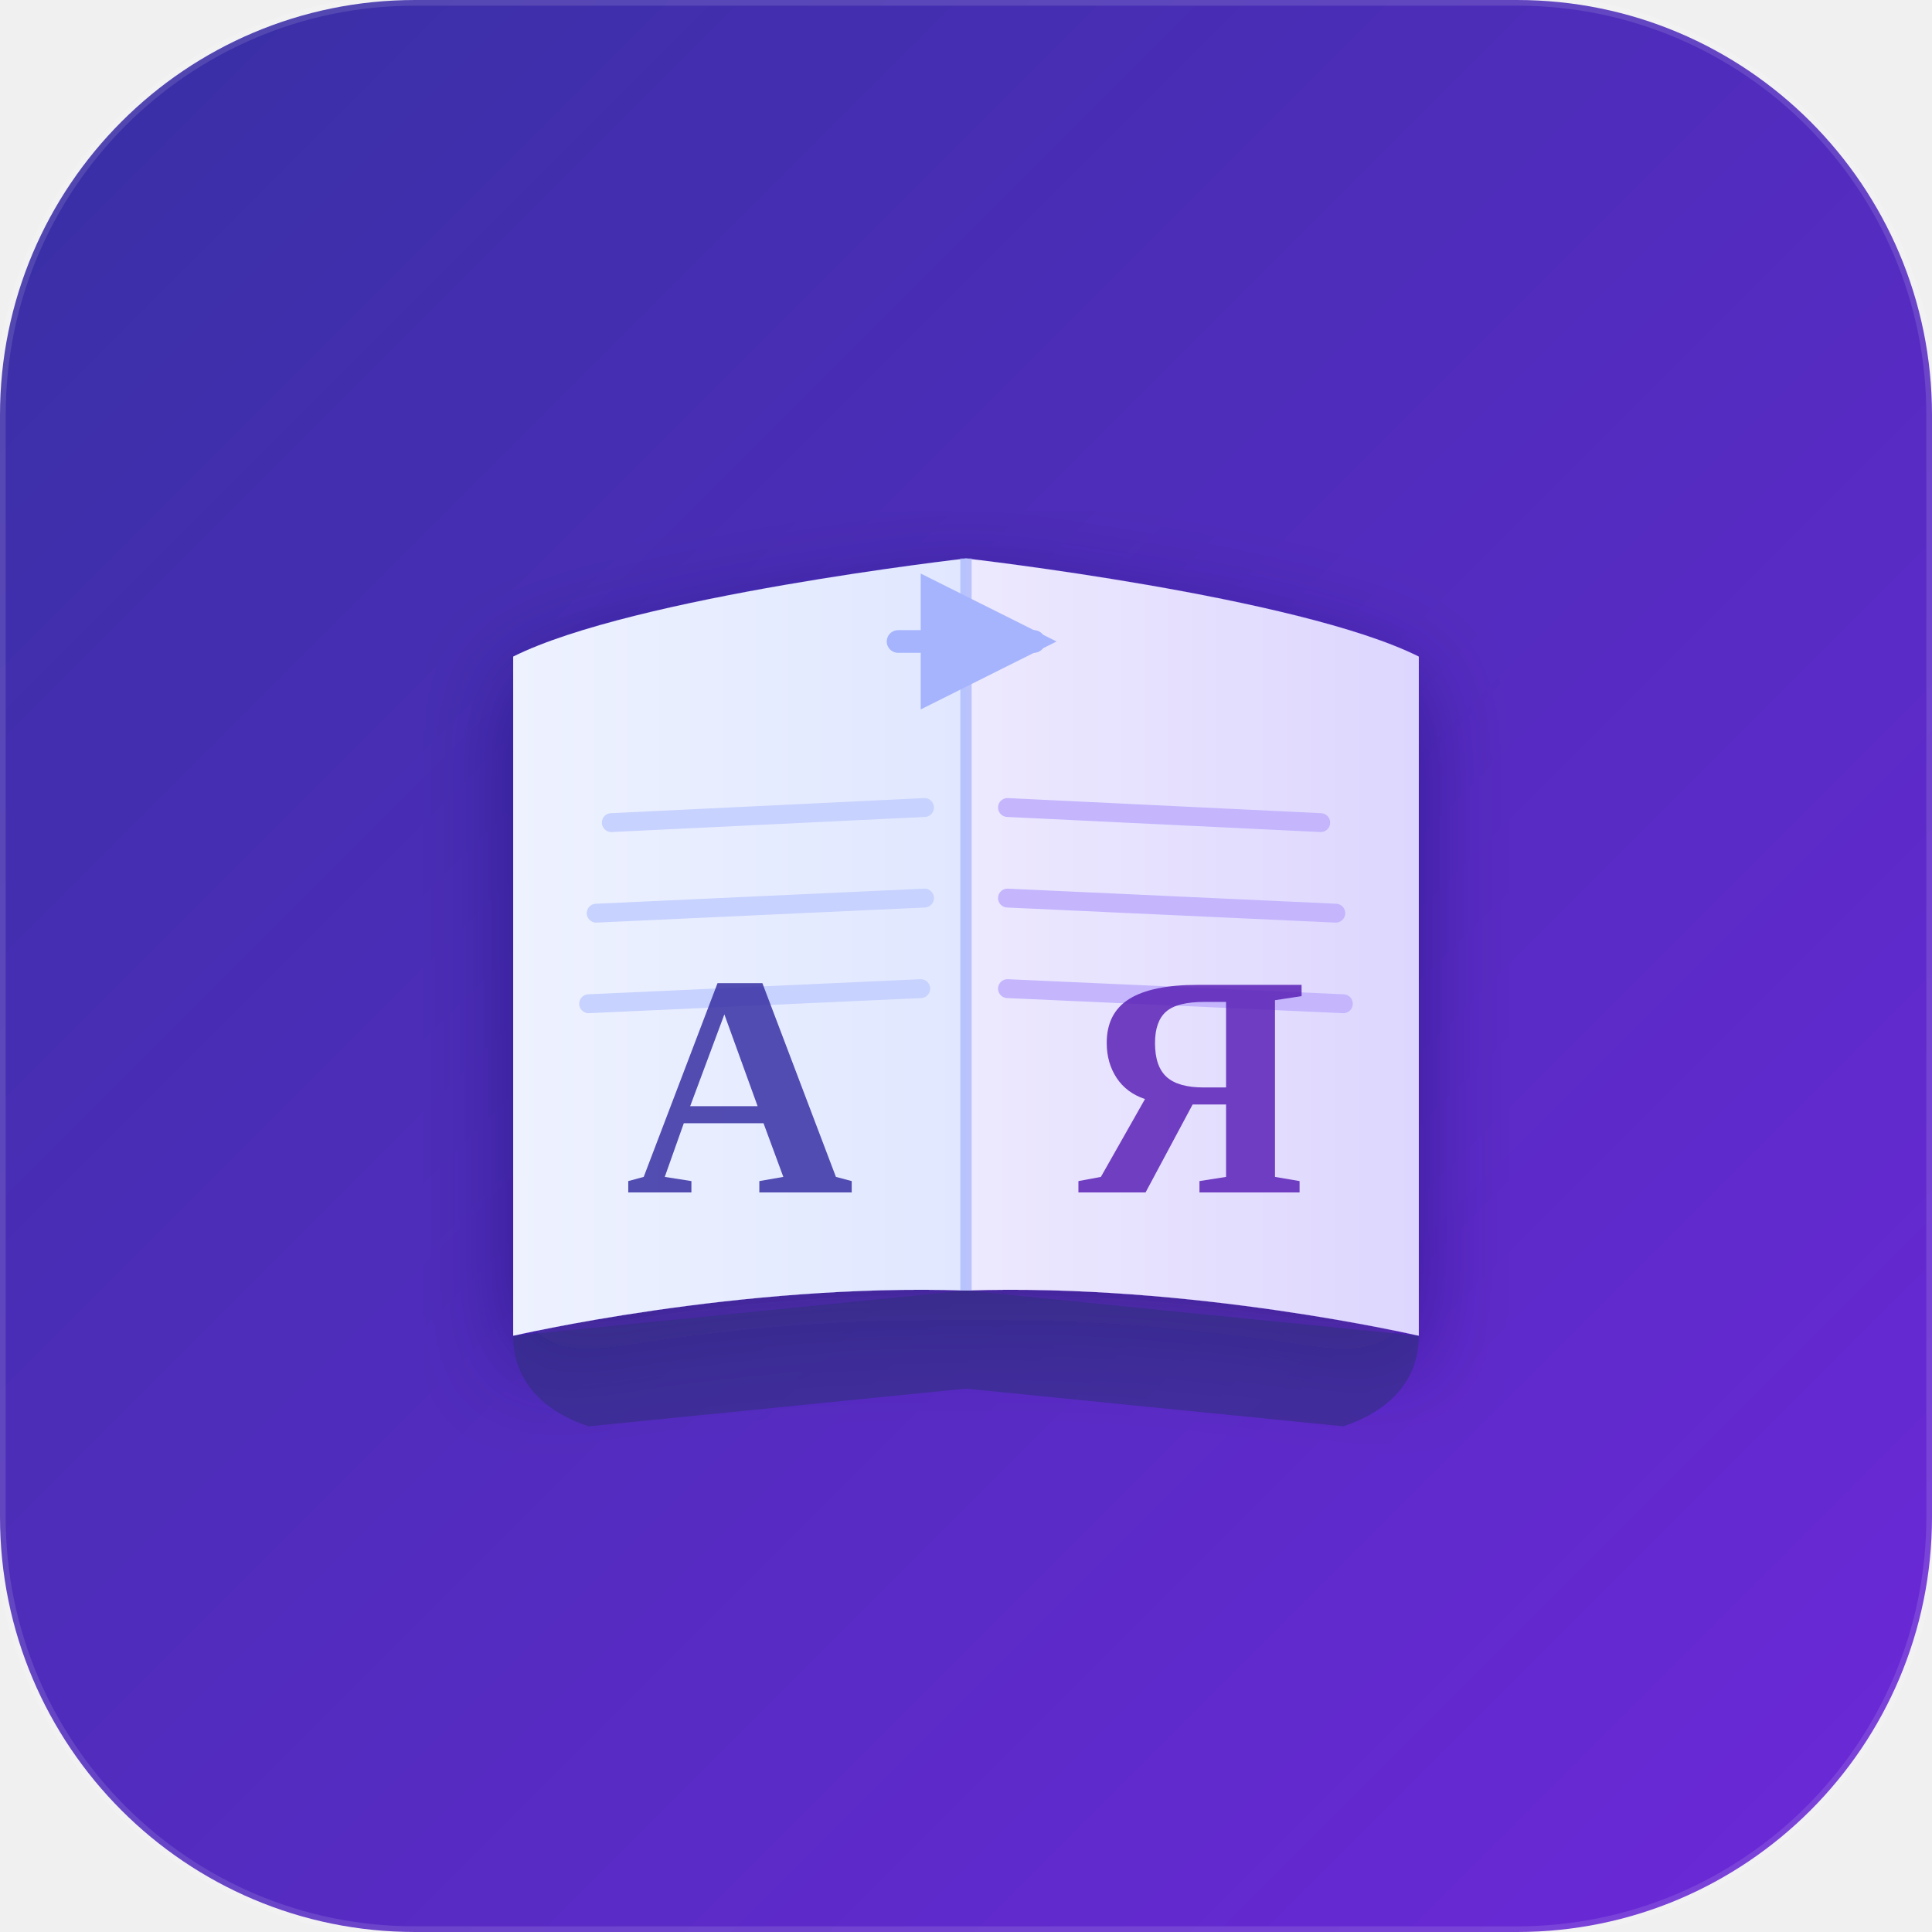
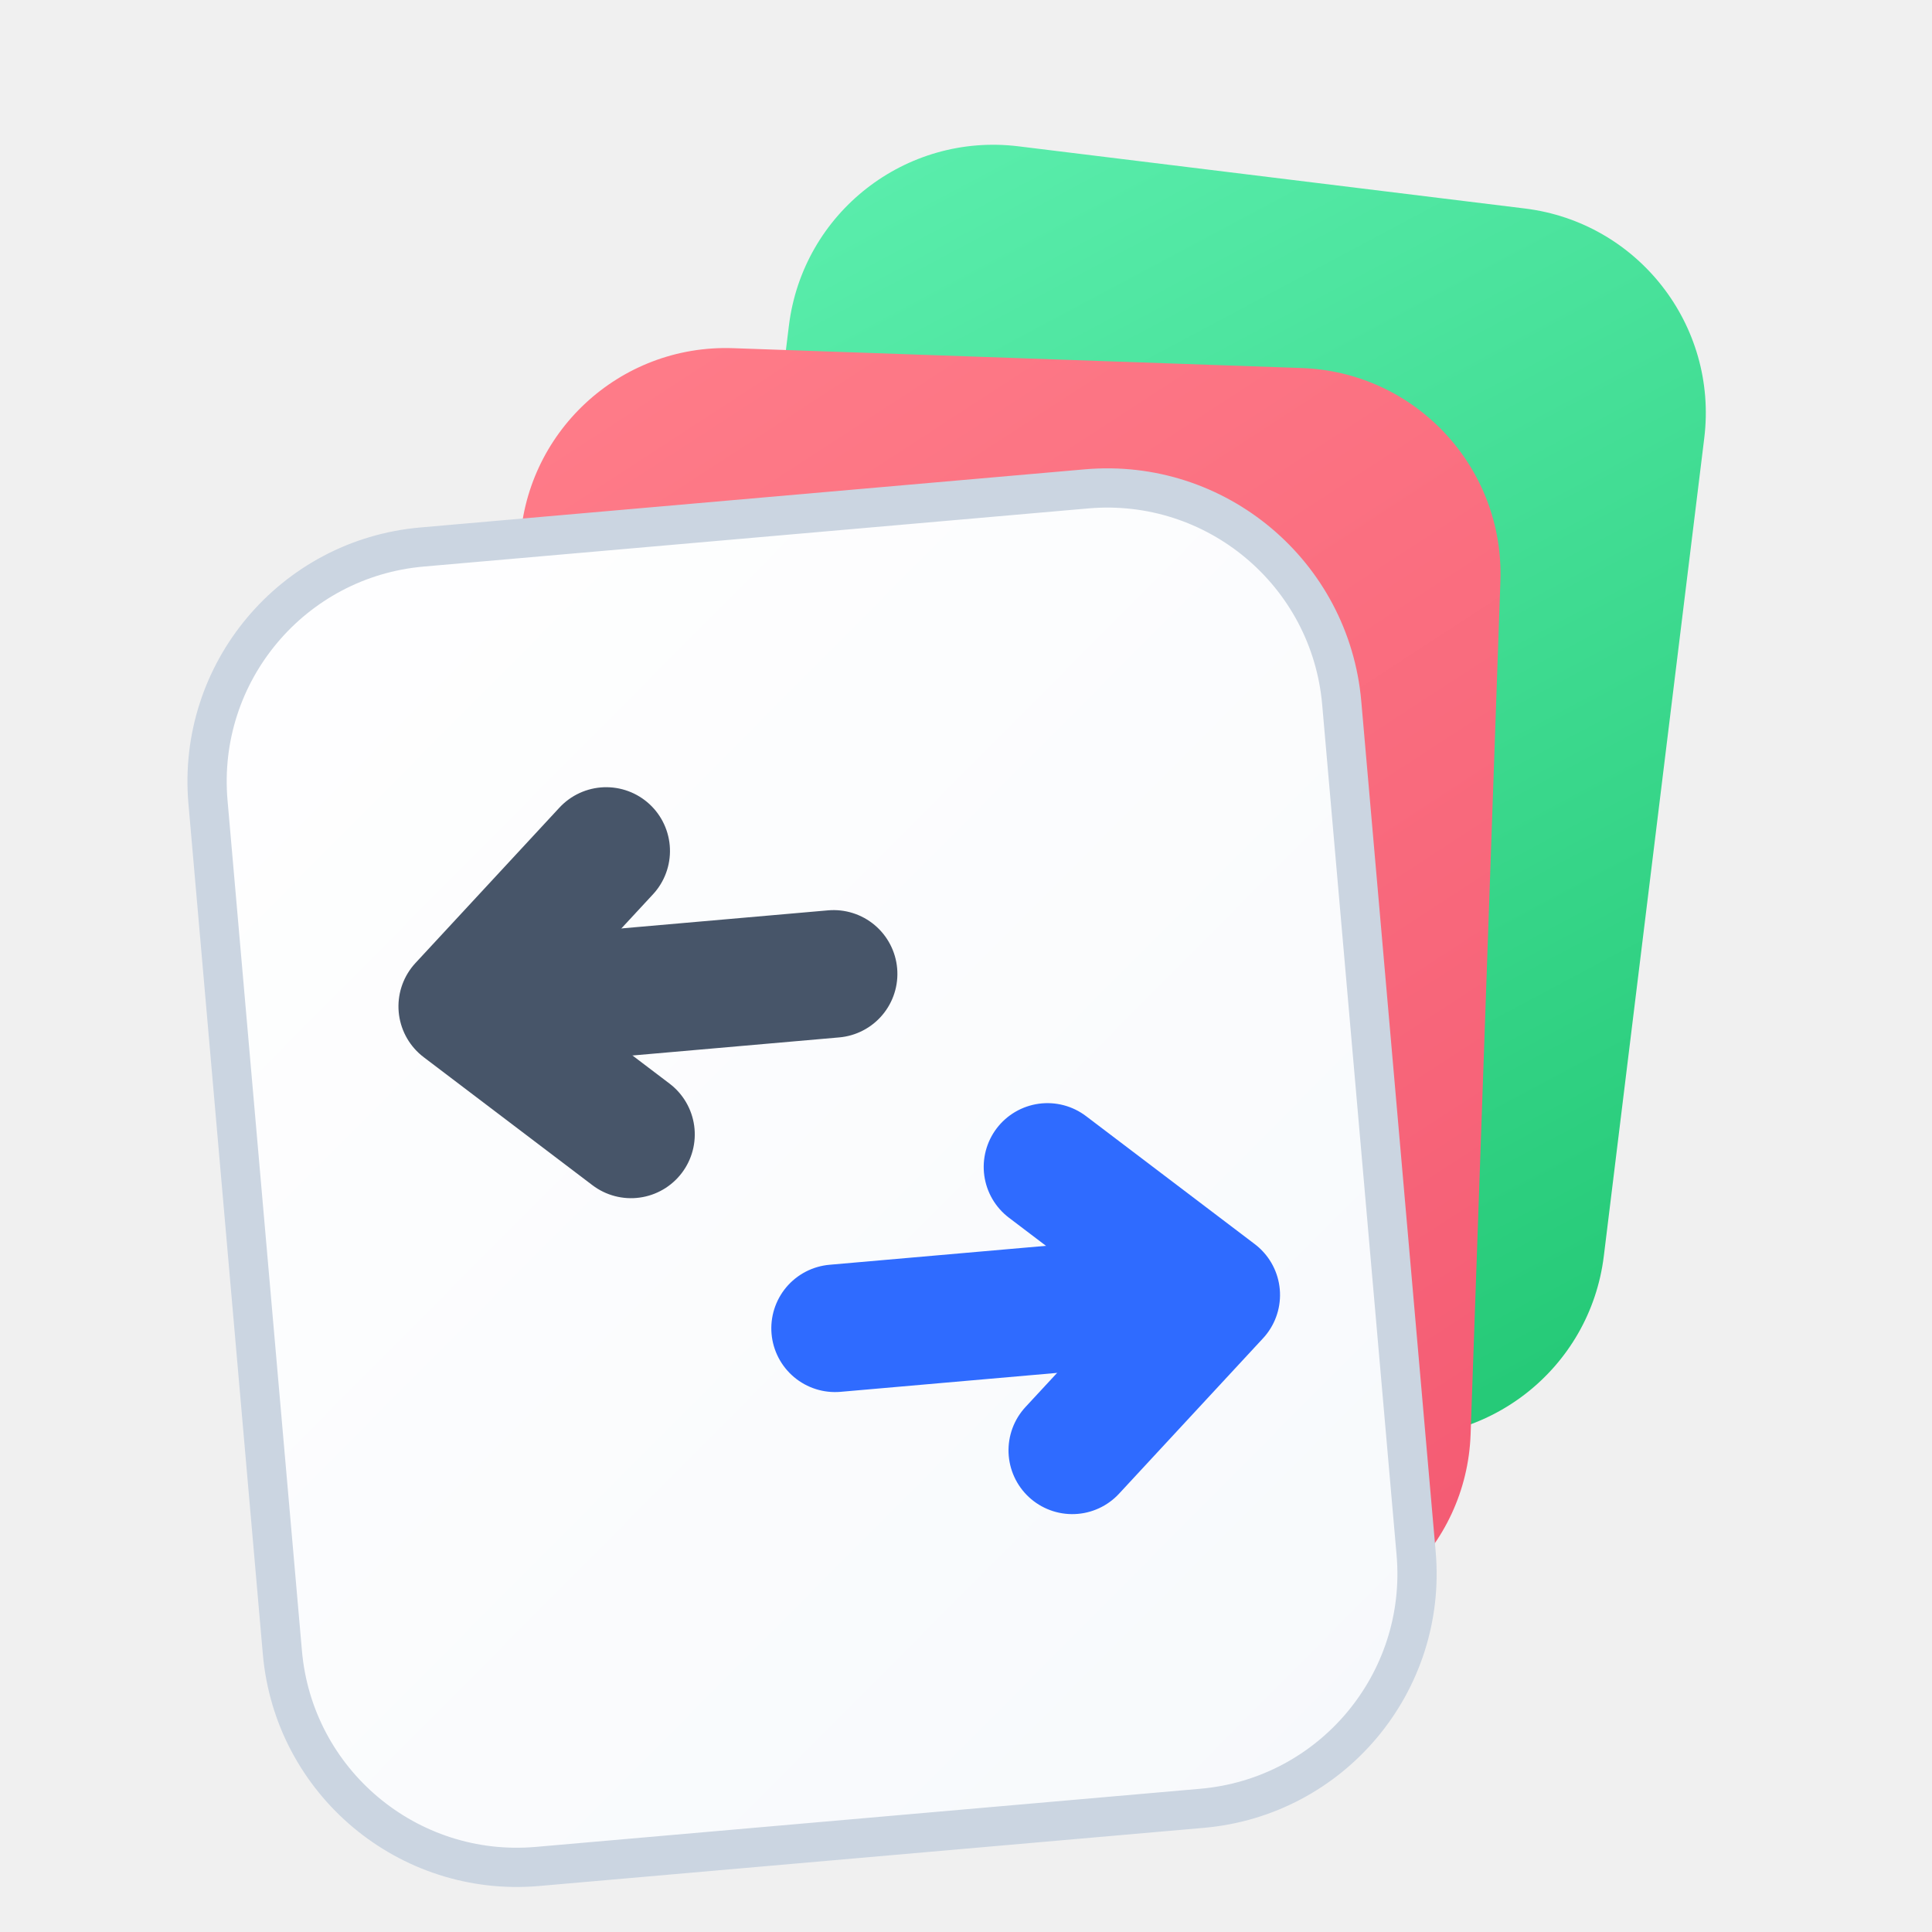
<svg xmlns="http://www.w3.org/2000/svg" viewBox="0 0 512 512" width="512" height="512">
  <defs>
-     <linearGradient id="bg" x1="0%" y1="0%" x2="100%" y2="100%">
-       <stop offset="0%" style="stop-color:#3730A3" />
-       <stop offset="100%" style="stop-color:#6D28D9" />
+     <linearGradient id="greenCard" x1="206" y1="84" x2="390" y2="346" gradientUnits="userSpaceOnUse">
+       <stop offset="0" stop-color="#5EF0B0" />
+       <stop offset="1" stop-color="#23C875" />
    </linearGradient>
-     <linearGradient id="pageL" x1="0%" y1="0%" x2="100%" y2="0%">
-       <stop offset="0%" style="stop-color:#EEF2FF" />
-       <stop offset="100%" style="stop-color:#E0E7FF" />
+     <linearGradient id="coralCard" x1="162" y1="122" x2="346" y2="384" gradientUnits="userSpaceOnUse">
+       <stop offset="0" stop-color="#FF7E8A" />
+       <stop offset="1" stop-color="#F45B73" />
    </linearGradient>
-     <linearGradient id="pageR" x1="0%" y1="0%" x2="100%" y2="0%">
-       <stop offset="0%" style="stop-color:#EDE9FE" />
-       <stop offset="100%" style="stop-color:#DDD6FE" />
+     <linearGradient id="frontCard" x1="116" y1="150" x2="344" y2="420" gradientUnits="userSpaceOnUse">
+       <stop offset="0" stop-color="#FFFFFF" />
+       <stop offset="1" stop-color="#F7F9FC" />
    </linearGradient>
-     <filter id="shadow" x="-10%" y="-10%" width="120%" height="130%">
-       <feDropShadow dx="0" dy="8" stdDeviation="12" flood-color="#1E1B4B" flood-opacity="0.4" />
-     </filter>
  </defs>
-   <rect width="512" height="512" rx="110" ry="110" fill="url(#bg)" />
-   <rect width="512" height="512" rx="110" ry="110" fill="none" stroke="white" stroke-width="3" opacity="0.12" />
-   <g filter="url(#shadow)">
-     <path d="M256 148              C256 148 168 158 136 174              L136 354              C136 354 196 340 256 342 Z" fill="url(#pageL)" />
-     <path d="M256 148              C256 148 344 158 376 174              L376 354              C376 354 316 340 256 342 Z" fill="url(#pageR)" />
-     <line x1="256" y1="148" x2="256" y2="342" stroke="#A5B4FC" stroke-width="3" opacity="0.7" />
-     <line x1="162" y1="218" x2="245" y2="214" stroke="#C7D2FE" stroke-width="5" stroke-linecap="round" />
-     <line x1="158" y1="242" x2="245" y2="238" stroke="#C7D2FE" stroke-width="5" stroke-linecap="round" />
-     <line x1="156" y1="266" x2="244" y2="262" stroke="#C7D2FE" stroke-width="5" stroke-linecap="round" />
-     <line x1="267" y1="214" x2="350" y2="218" stroke="#C4B5FD" stroke-width="5" stroke-linecap="round" />
-     <line x1="267" y1="238" x2="354" y2="242" stroke="#C4B5FD" stroke-width="5" stroke-linecap="round" />
-     <line x1="267" y1="262" x2="356" y2="266" stroke="#C4B5FD" stroke-width="5" stroke-linecap="round" />
+   <g transform="translate(256 256) scale(1.3) translate(-256 -256)">
+     <g transform="rotate(7 300 228)">
+       <rect x="208" y="94" width="188" height="252" rx="42" fill="url(#greenCard)" />
+     </g>
+     <g transform="rotate(2 262 260)">
+       <rect x="162" y="132" width="200" height="258" rx="42" fill="url(#coralCard)" />
+     </g>
+     <g transform="rotate(-5 226 292)">
+       <rect x="108" y="164" width="232" height="270" rx="48" fill="url(#frontCard)" />
+       <rect x="108" y="164" width="232" height="270" rx="48" fill="none" stroke="#CBD5E1" stroke-width="8" />
+     </g>
+     <g transform="rotate(-5 226 292)" fill="none" stroke-linecap="round" stroke-linejoin="round">
+       <path d="M232 258H168" stroke="#475569" stroke-width="26" />
+       <path d="M188 229L156 258L188 287" stroke="#475569" stroke-width="26" />
+       <path d="M226 330H292" stroke="#2F6BFF" stroke-width="26" />
+       <path d="M272 301L304 330L272 359" stroke="#2F6BFF" stroke-width="26" />
+     </g>
  </g>
-   <text x="196" y="316" font-family="Georgia, 'Times New Roman', serif" font-size="84" fill="#3730A3" text-anchor="middle" font-weight="bold" opacity="0.85">A</text>
-   <text x="316" y="316" font-family="Georgia, 'Times New Roman', serif" font-size="84" fill="#5B21B6" text-anchor="middle" font-weight="bold" opacity="0.85">Я</text>
-   <path d="M238 170 L274 170" stroke="#A5B4FC" stroke-width="6" stroke-linecap="round" marker-end="url(#arr)" />
-   <defs>
-     <marker id="arr" markerWidth="6" markerHeight="6" refX="5" refY="3" orient="auto">
-       <path d="M0,0 L0,6 L6,3 Z" fill="#A5B4FC" />
-     </marker>
-   </defs>
-   <path d="M136 354 C136 366 144 374 156 378            L256 368 L356 378            C368 374 376 366 376 354            L256 342 Z" fill="#312E81" opacity="0.6" />
</svg>
